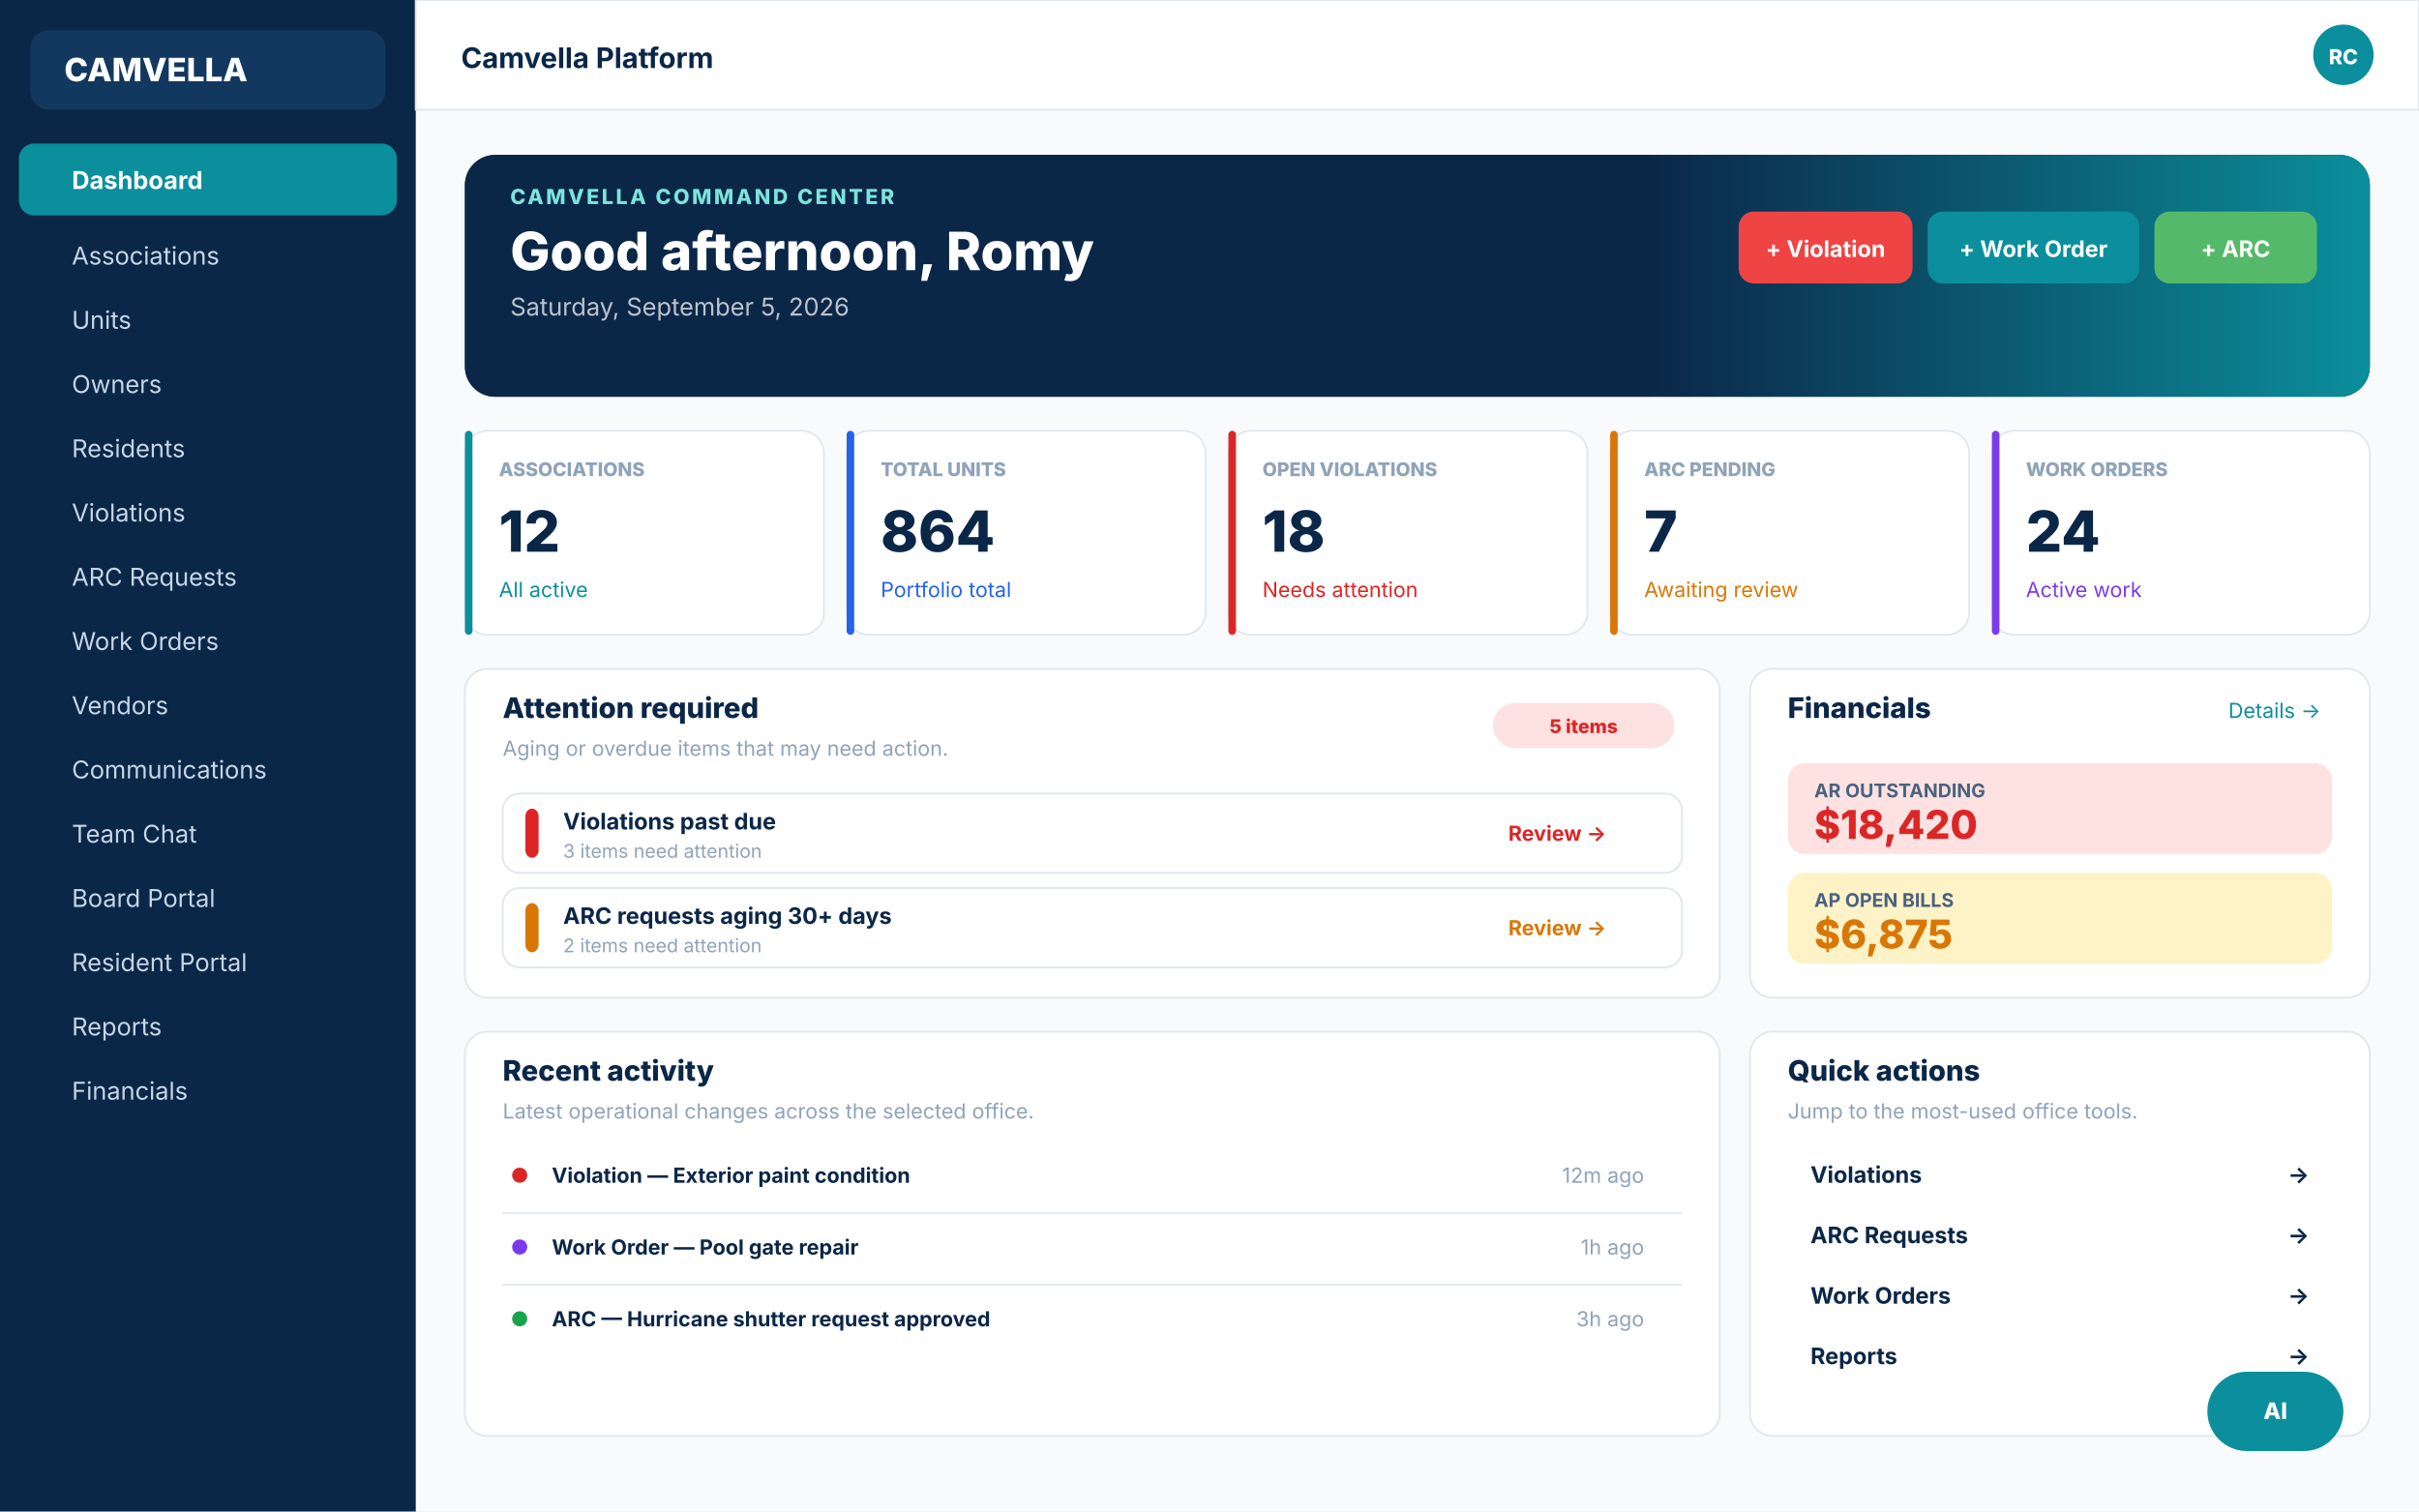
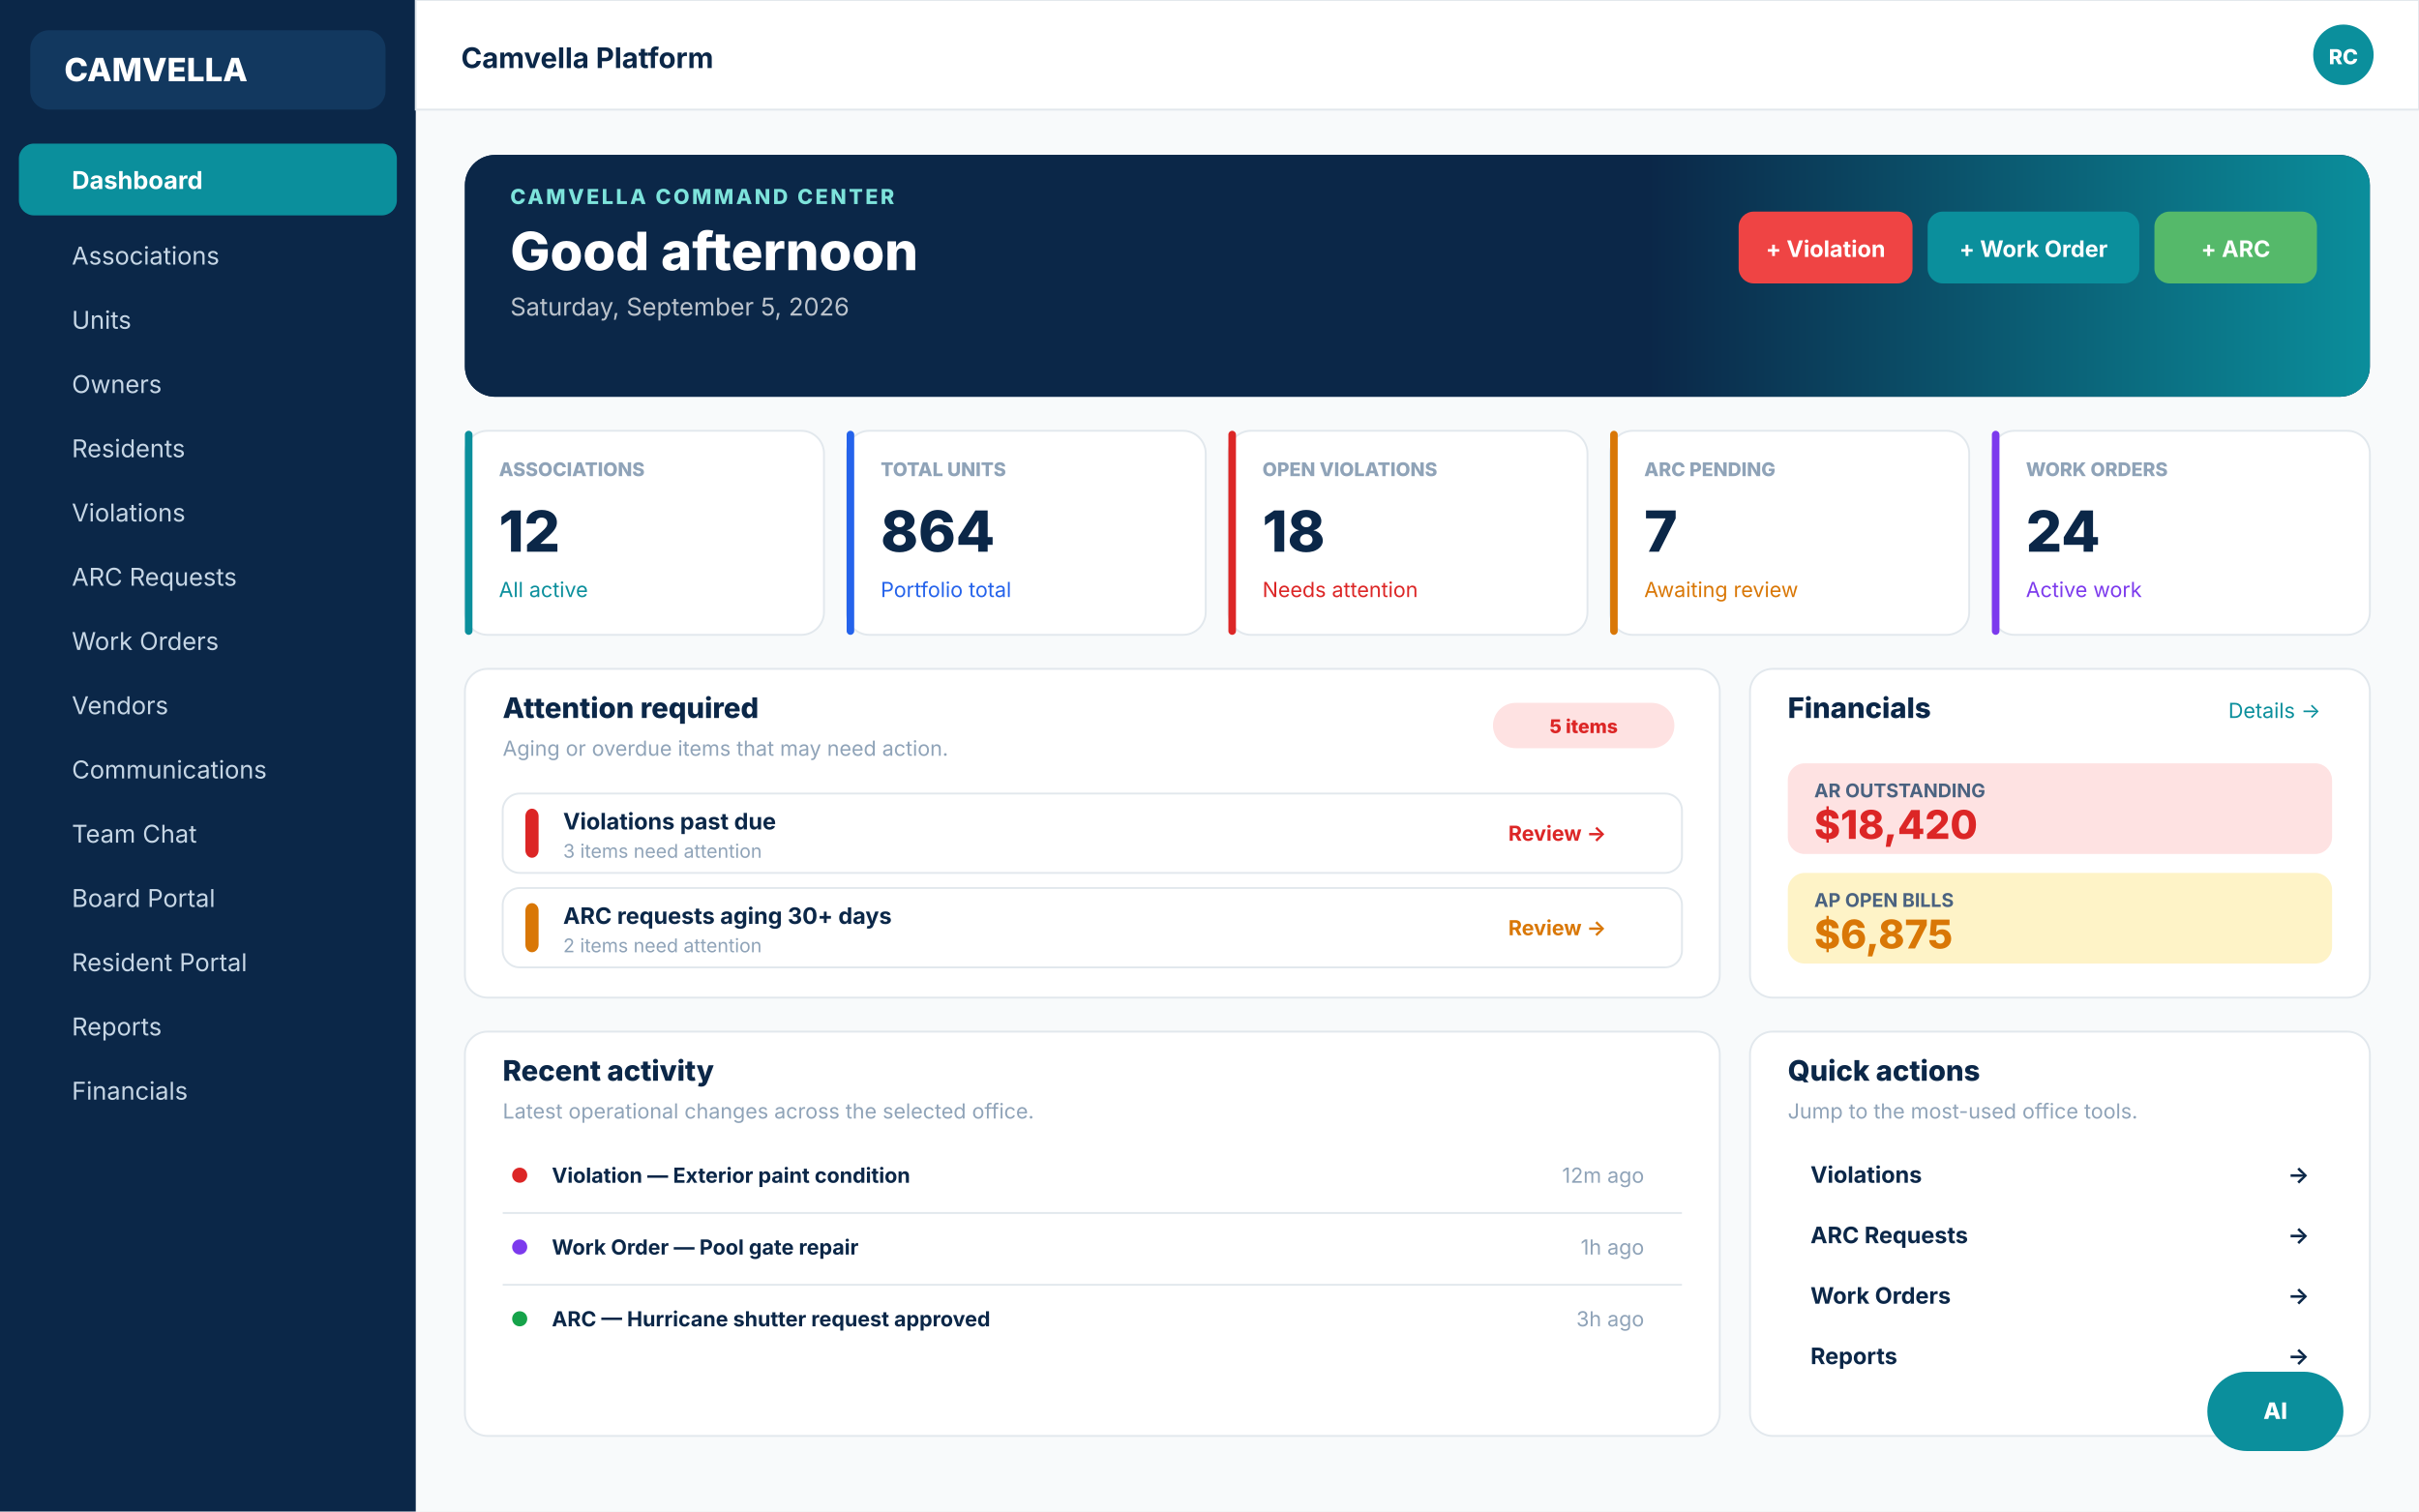
<svg xmlns="http://www.w3.org/2000/svg" viewBox="0 0 1280 800" font-family="-apple-system,BlinkMacSystemFont,'Segoe UI',sans-serif">
  <rect width="1280" height="800" fill="#F8FAFB" />
  <rect width="220" height="800" fill="#0B2748" />
  <rect x="16" y="16" width="188" height="42" rx="10" fill="#12385F" />
  <text x="34" y="43" fill="#fff" font-size="17" font-weight="800">CAMVELLA</text>
  <g font-size="13">
    <rect x="10" y="76" width="200" height="38" rx="8" fill="#0B8F9C" />
    <text x="38" y="100" fill="#fff" font-weight="700">Dashboard</text>
    <text x="38" y="140" fill="#C6D6E5">Associations</text>
    <text x="38" y="174" fill="#C6D6E5">Units</text>
    <text x="38" y="208" fill="#C6D6E5">Owners</text>
    <text x="38" y="242" fill="#C6D6E5">Residents</text>
    <text x="38" y="276" fill="#C6D6E5">Violations</text>
    <text x="38" y="310" fill="#C6D6E5">ARC Requests</text>
    <text x="38" y="344" fill="#C6D6E5">Work Orders</text>
    <text x="38" y="378" fill="#C6D6E5">Vendors</text>
    <text x="38" y="412" fill="#C6D6E5">Communications</text>
    <text x="38" y="446" fill="#C6D6E5">Team Chat</text>
    <text x="38" y="480" fill="#C6D6E5">Board Portal</text>
    <text x="38" y="514" fill="#C6D6E5">Resident Portal</text>
    <text x="38" y="548" fill="#C6D6E5">Reports</text>
    <text x="38" y="582" fill="#C6D6E5">Financials</text>
  </g>
  <rect x="220" y="0" width="1060" height="58" fill="#fff" stroke="#E2E8ED" />
  <text x="244" y="36" fill="#0B2748" font-size="15" font-weight="700">Camvella Platform</text>
  <circle cx="1240" cy="29" r="16" fill="#0B8F9C" />
  <text x="1240" y="34" fill="#fff" font-size="11" text-anchor="middle" font-weight="800">RC</text>
  <rect x="246" y="82" width="1008" height="128" rx="16" fill="#0B2748" />
  <defs>
    <linearGradient id="hero" x1="0" x2="1">
      <stop offset="0" stop-color="#0B2748" />
      <stop offset="0.62" stop-color="#0B2748" />
      <stop offset="1" stop-color="#0B8F9C" />
    </linearGradient>
  </defs>
  <rect x="246" y="82" width="1008" height="128" rx="16" fill="url(#hero)" />
  <text x="270" y="108" fill="#7DE3DB" font-size="11" font-weight="800" letter-spacing="1.3">CAMVELLA COMMAND CENTER</text>
-   <text x="270" y="143" fill="#fff" font-size="28" font-weight="800">Good afternoon, Romy</text>
+   <text x="270" y="143" fill="#fff" font-size="28" font-weight="800">Good afternoon</text>
  <text x="270" y="167" fill="rgba(255,255,255,.72)" font-size="13">Saturday, September 5, 2026</text>
  <rect x="920" y="112" width="92" height="38" rx="8" fill="#EF4444" />
  <text x="966" y="136" fill="#fff" font-size="12" text-anchor="middle" font-weight="700">+ Violation</text>
  <rect x="1020" y="112" width="112" height="38" rx="8" fill="#0B8F9C" />
  <text x="1076" y="136" fill="#fff" font-size="12" text-anchor="middle" font-weight="700">+ Work Order</text>
  <rect x="1140" y="112" width="86" height="38" rx="8" fill="#55B96A" />
  <text x="1183" y="136" fill="#fff" font-size="12" text-anchor="middle" font-weight="700">+ ARC</text>
  <g>
    <rect x="246" y="228" width="190" height="108" rx="12" fill="#fff" stroke="#E2E8ED" />
    <rect x="246" y="228" width="4" height="108" rx="2" fill="#0B8F9C" />
    <text x="264" y="252" fill="#8FA3B8" font-size="10" font-weight="800">ASSOCIATIONS</text>
    <text x="264" y="292" fill="#0B2748" font-size="30" font-weight="800">12</text>
    <text x="264" y="316" fill="#0B8F9C" font-size="11">All active</text>
    <rect x="448" y="228" width="190" height="108" rx="12" fill="#fff" stroke="#E2E8ED" />
    <rect x="448" y="228" width="4" height="108" rx="2" fill="#2563EB" />
    <text x="466" y="252" fill="#8FA3B8" font-size="10" font-weight="800">TOTAL UNITS</text>
    <text x="466" y="292" fill="#0B2748" font-size="30" font-weight="800">864</text>
    <text x="466" y="316" fill="#2563EB" font-size="11">Portfolio total</text>
    <rect x="650" y="228" width="190" height="108" rx="12" fill="#fff" stroke="#E2E8ED" />
    <rect x="650" y="228" width="4" height="108" rx="2" fill="#DC2626" />
    <text x="668" y="252" fill="#8FA3B8" font-size="10" font-weight="800">OPEN VIOLATIONS</text>
    <text x="668" y="292" fill="#0B2748" font-size="30" font-weight="800">18</text>
    <text x="668" y="316" fill="#DC2626" font-size="11">Needs attention</text>
    <rect x="852" y="228" width="190" height="108" rx="12" fill="#fff" stroke="#E2E8ED" />
    <rect x="852" y="228" width="4" height="108" rx="2" fill="#D97706" />
    <text x="870" y="252" fill="#8FA3B8" font-size="10" font-weight="800">ARC PENDING</text>
    <text x="870" y="292" fill="#0B2748" font-size="30" font-weight="800">7</text>
    <text x="870" y="316" fill="#D97706" font-size="11">Awaiting review</text>
    <rect x="1054" y="228" width="200" height="108" rx="12" fill="#fff" stroke="#E2E8ED" />
    <rect x="1054" y="228" width="4" height="108" rx="2" fill="#7C3AED" />
    <text x="1072" y="252" fill="#8FA3B8" font-size="10" font-weight="800">WORK ORDERS</text>
    <text x="1072" y="292" fill="#0B2748" font-size="30" font-weight="800">24</text>
    <text x="1072" y="316" fill="#7C3AED" font-size="11">Active work</text>
  </g>
  <rect x="246" y="354" width="664" height="174" rx="12" fill="#fff" stroke="#E2E8ED" />
  <text x="266" y="380" fill="#0B2748" font-size="15" font-weight="800">Attention required</text>
  <text x="266" y="400" fill="#8FA3B8" font-size="11">Aging or overdue items that may need action.</text>
  <rect x="790" y="372" width="96" height="24" rx="12" fill="#FEE2E2" />
  <text x="838" y="388" fill="#DC2626" font-size="10" text-anchor="middle" font-weight="800">5 items</text>
  <rect x="266" y="420" width="624" height="42" rx="9" fill="#fff" stroke="#E2E8ED" />
  <rect x="278" y="428" width="7" height="26" rx="4" fill="#DC2626" />
  <text x="298" y="439" fill="#0B2748" font-size="12" font-weight="700">Violations past due</text>
  <text x="298" y="454" fill="#8FA3B8" font-size="10">3 items need attention</text>
  <text x="850" y="445" fill="#DC2626" font-size="11" text-anchor="end" font-weight="700">Review →</text>
  <rect x="266" y="470" width="624" height="42" rx="9" fill="#fff" stroke="#E2E8ED" />
  <rect x="278" y="478" width="7" height="26" rx="4" fill="#D97706" />
  <text x="298" y="489" fill="#0B2748" font-size="12" font-weight="700">ARC requests aging 30+ days</text>
  <text x="298" y="504" fill="#8FA3B8" font-size="10">2 items need attention</text>
  <text x="850" y="495" fill="#D97706" font-size="11" text-anchor="end" font-weight="700">Review →</text>
  <rect x="926" y="354" width="328" height="174" rx="12" fill="#fff" stroke="#E2E8ED" />
  <text x="946" y="380" fill="#0B2748" font-size="15" font-weight="800">Financials</text>
  <text x="1228" y="380" fill="#0B8F9C" font-size="11" text-anchor="end">Details →</text>
  <rect x="946" y="404" width="288" height="48" rx="9" fill="#FEE2E2" />
  <text x="960" y="422" fill="#4A6280" font-size="10" font-weight="700">AR OUTSTANDING</text>
  <text x="960" y="444" fill="#DC2626" font-size="21" font-weight="800">$18,420</text>
  <rect x="946" y="462" width="288" height="48" rx="9" fill="#FEF3C7" />
  <text x="960" y="480" fill="#4A6280" font-size="10" font-weight="700">AP OPEN BILLS</text>
  <text x="960" y="502" fill="#D97706" font-size="21" font-weight="800">$6,875</text>
  <rect x="246" y="546" width="664" height="214" rx="12" fill="#fff" stroke="#E2E8ED" />
  <text x="266" y="572" fill="#0B2748" font-size="15" font-weight="800">Recent activity</text>
  <text x="266" y="592" fill="#8FA3B8" font-size="11">Latest operational changes across the selected office.</text>
  <g font-size="11">
    <circle cx="275" cy="622" r="4" fill="#DC2626" />
    <text x="292" y="626" fill="#0B2748" font-weight="700">Violation — Exterior paint condition</text>
    <text x="870" y="626" fill="#8FA3B8" text-anchor="end">12m ago</text>
    <line x1="266" y1="642" x2="890" y2="642" stroke="#E2E8ED" />
    <circle cx="275" cy="660" r="4" fill="#7C3AED" />
    <text x="292" y="664" fill="#0B2748" font-weight="700">Work Order — Pool gate repair</text>
    <text x="870" y="664" fill="#8FA3B8" text-anchor="end">1h ago</text>
    <line x1="266" y1="680" x2="890" y2="680" stroke="#E2E8ED" />
    <circle cx="275" cy="698" r="4" fill="#16A34A" />
    <text x="292" y="702" fill="#0B2748" font-weight="700">ARC — Hurricane shutter request approved</text>
    <text x="870" y="702" fill="#8FA3B8" text-anchor="end">3h ago</text>
  </g>
  <rect x="926" y="546" width="328" height="214" rx="12" fill="#fff" stroke="#E2E8ED" />
  <text x="946" y="572" fill="#0B2748" font-size="15" font-weight="800">Quick actions</text>
  <text x="946" y="592" fill="#8FA3B8" font-size="11">Jump to the most-used office tools.</text>
  <g fill="#0B2748" font-size="12" font-weight="700">
    <text x="958" y="626">Violations</text>
    <text x="1222" y="626" text-anchor="end">→</text>
    <text x="958" y="658">ARC Requests</text>
    <text x="1222" y="658" text-anchor="end">→</text>
    <text x="958" y="690">Work Orders</text>
    <text x="1222" y="690" text-anchor="end">→</text>
    <text x="958" y="722">Reports</text>
    <text x="1222" y="722" text-anchor="end">→</text>
  </g>
  <rect x="1168" y="726" width="72" height="42" rx="21" fill="#0B8F9C" />
  <text x="1204" y="751" fill="#fff" font-size="12" text-anchor="middle" font-weight="800">AI</text>
</svg>
